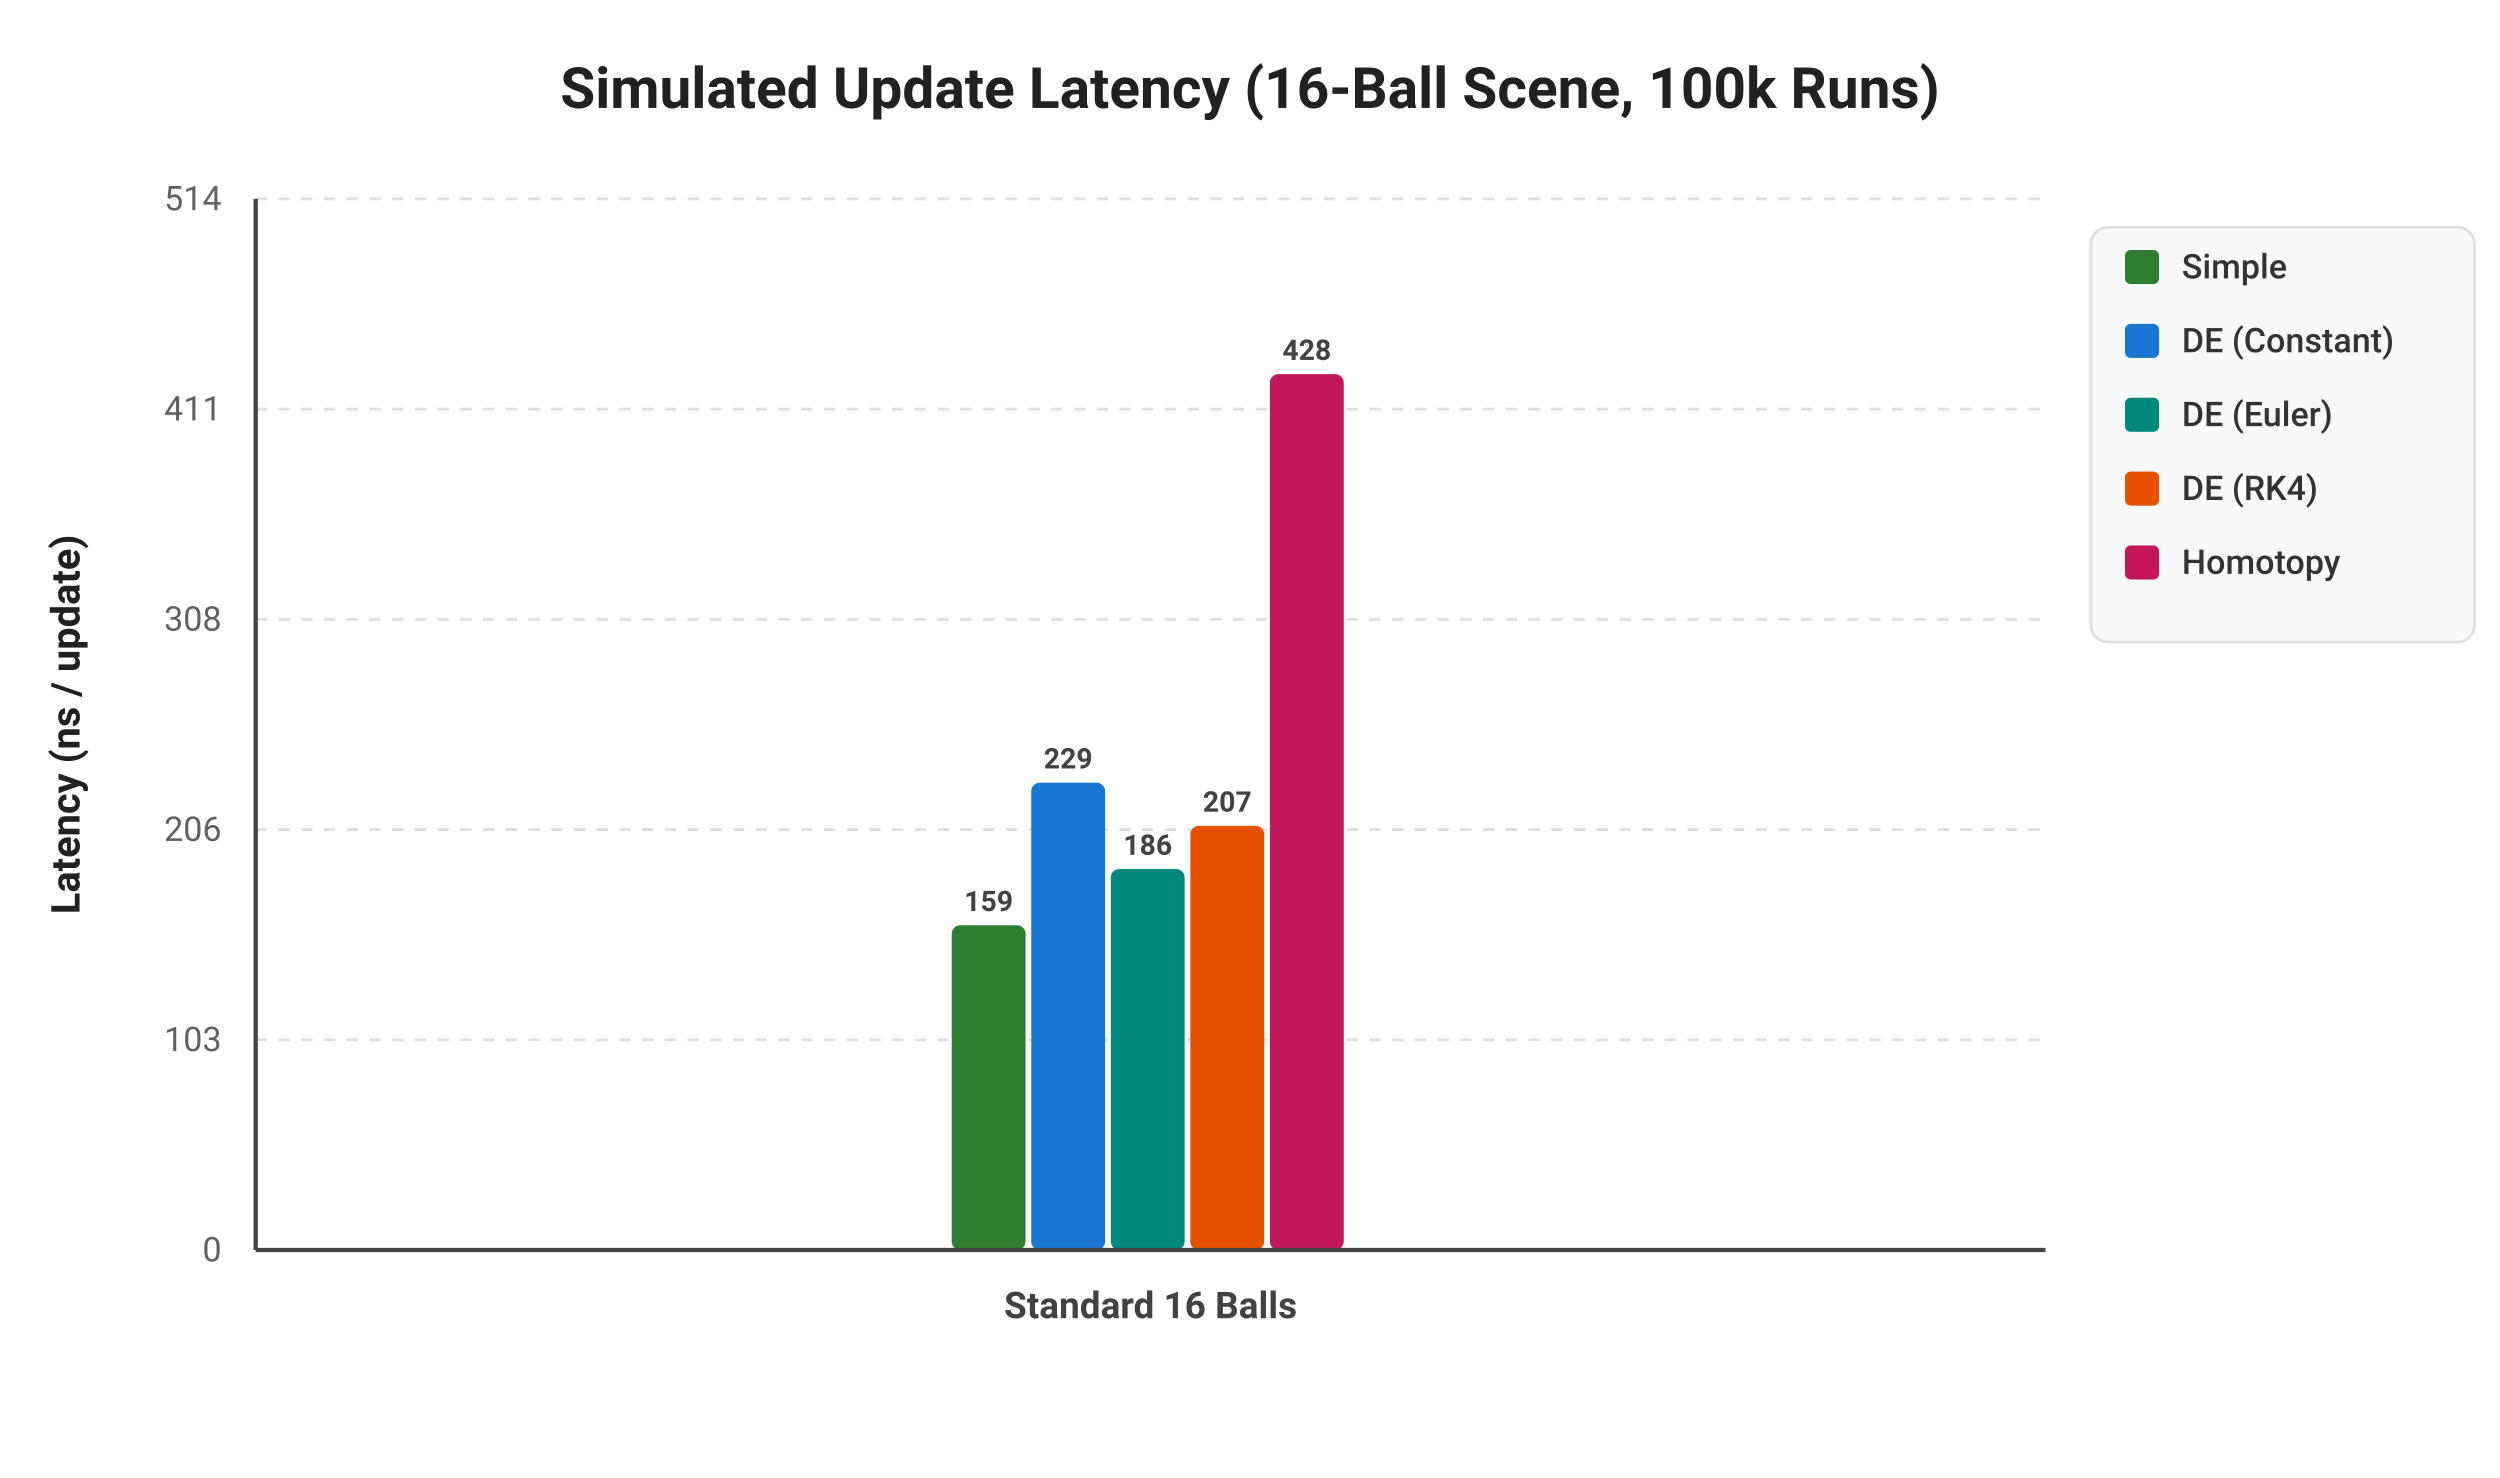
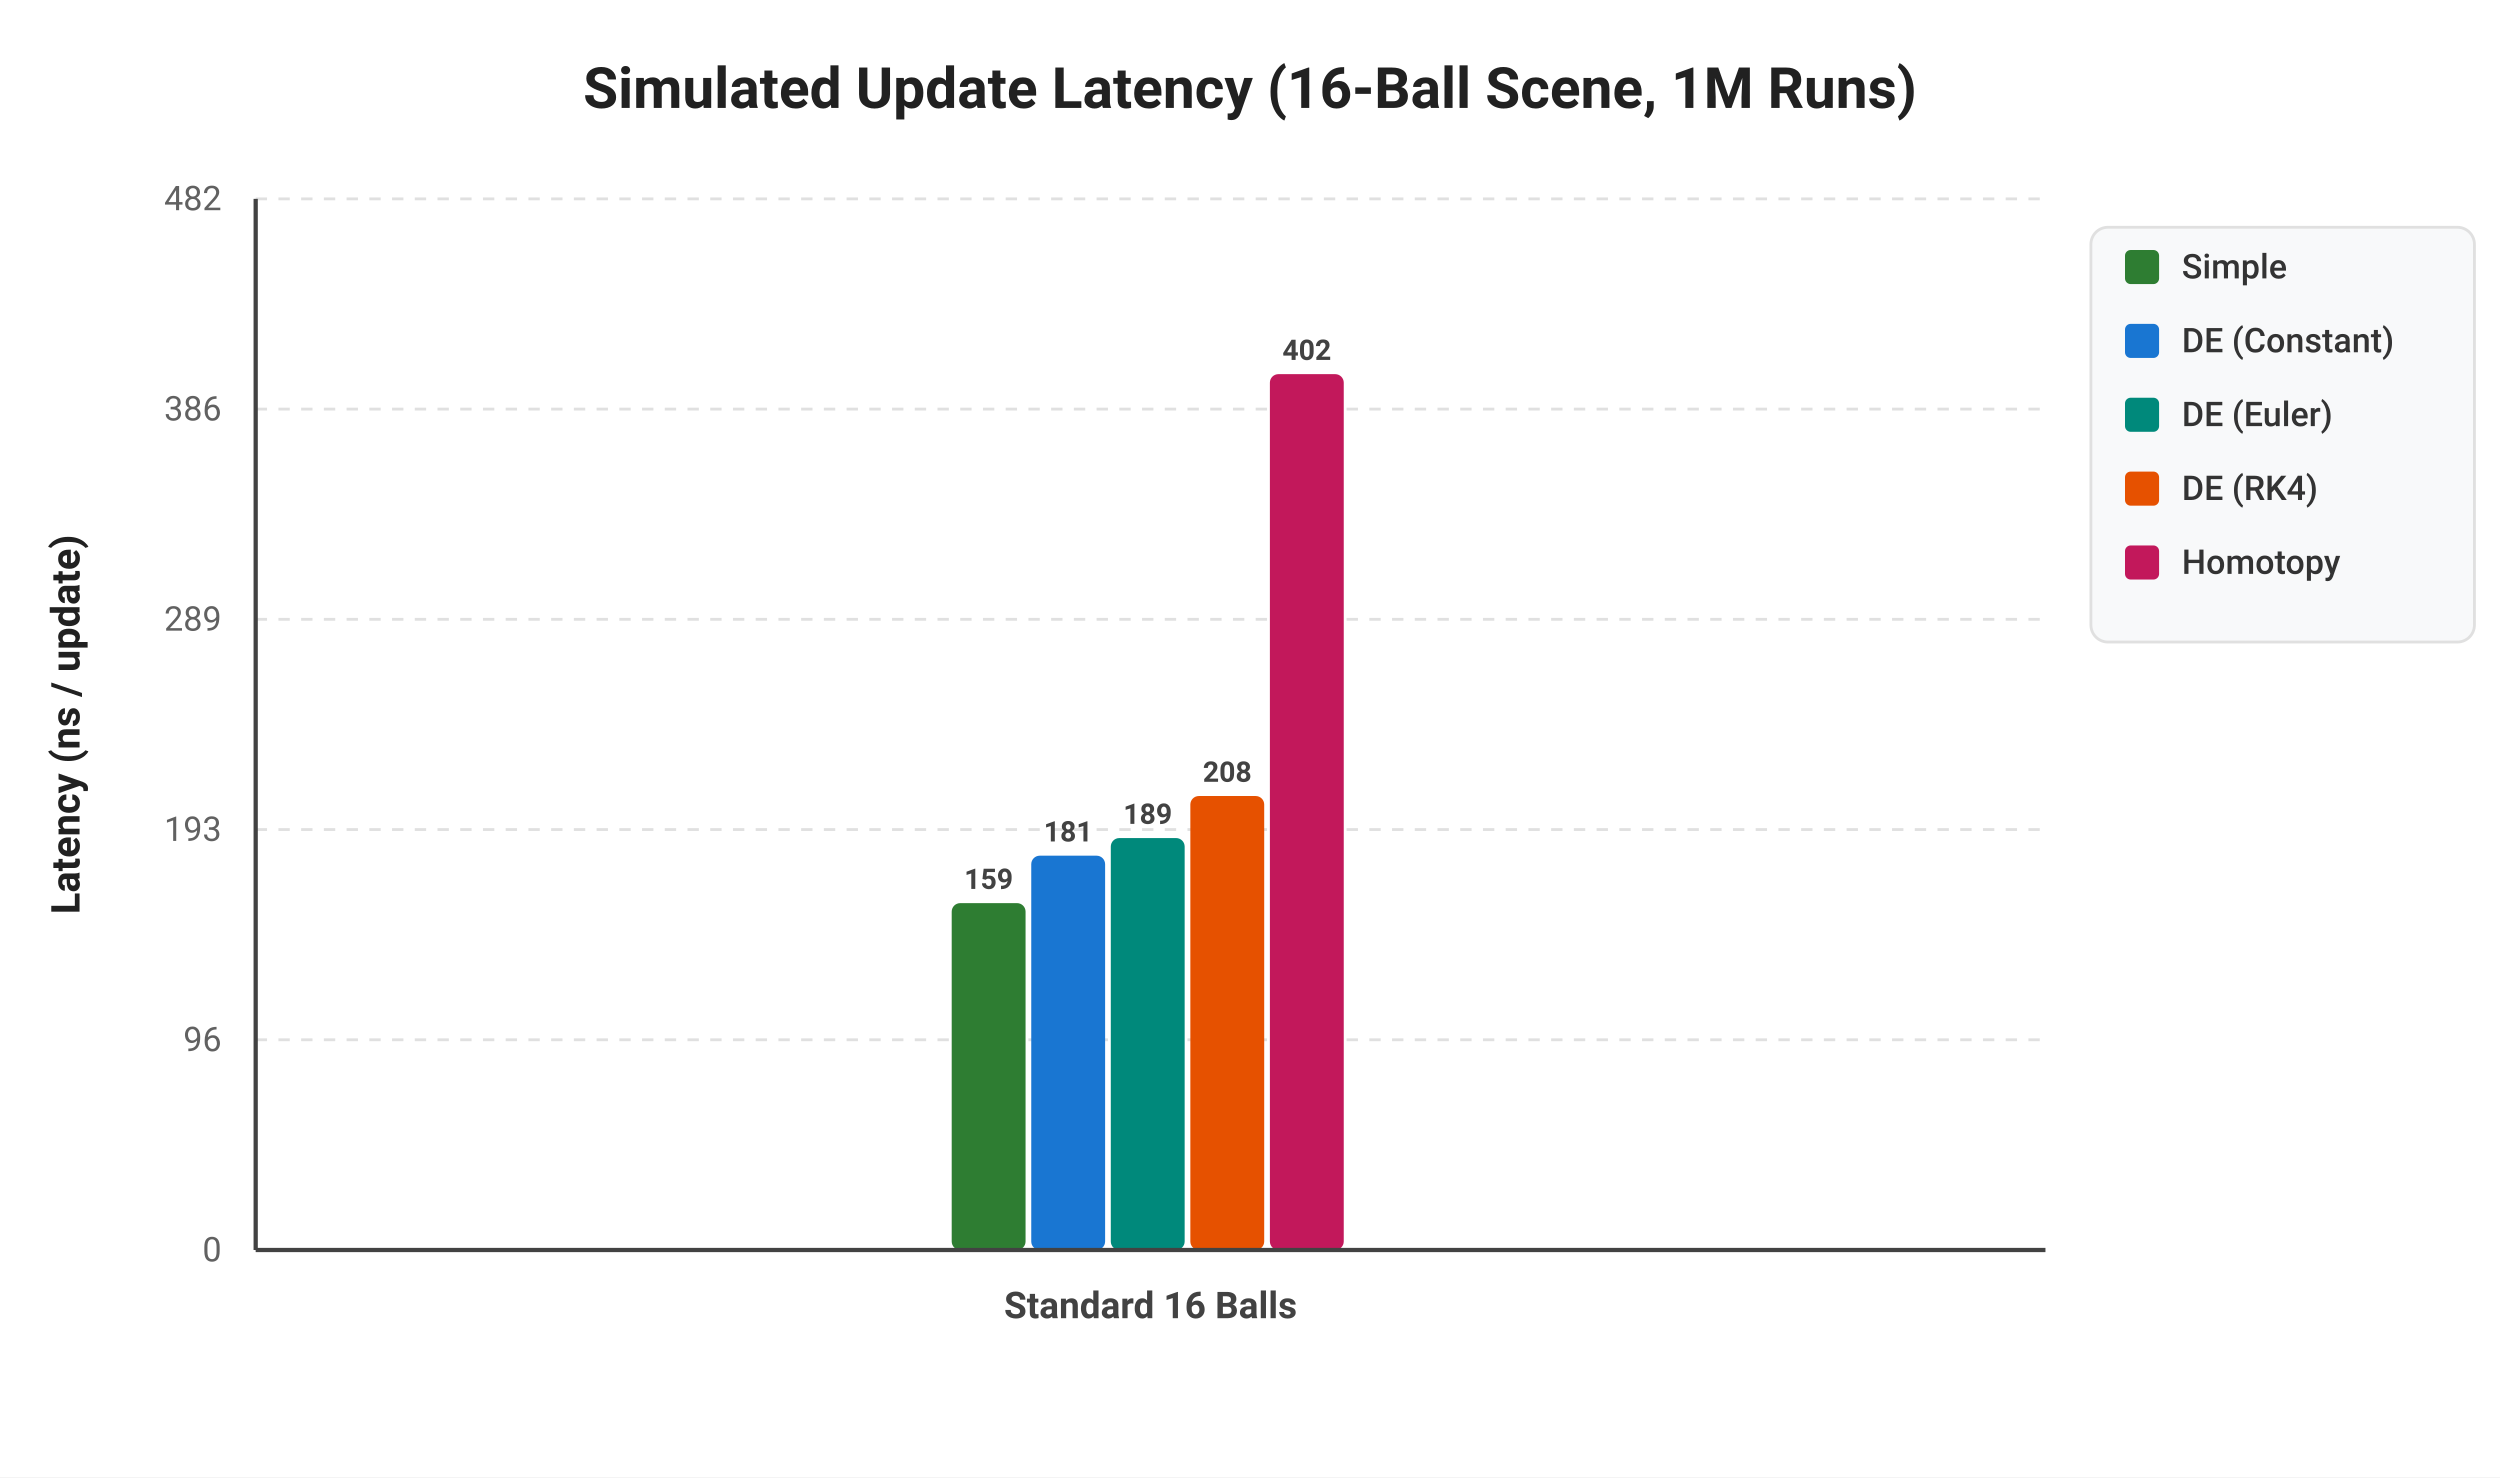
<svg xmlns="http://www.w3.org/2000/svg" width="880" height="520" viewBox="0 0 880 520" font-family="-apple-system, BlinkMacSystemFont, 'Segoe UI', Roboto, Helvetica, Arial, sans-serif">
  <rect width="100%" height="100%" fill="#FFFFFF" />
-   <text x="440.0" y="38" text-anchor="middle" font-size="20" font-weight="bold" fill="#212121">Simulated Update Latency (16-Ball Scene, 100k Runs)</text>
+   <text x="440.0" y="38" text-anchor="middle" font-size="20" font-weight="bold" fill="#212121">Simulated Update Latency (16-Ball Scene, 1M Runs)</text>
  <line x1="90" y1="440.0" x2="720" y2="440.0" stroke="#E0E0E0" stroke-width="1" stroke-dasharray="4,4" />
  <text x="78" y="444.0" text-anchor="end" font-size="12" fill="#616161">0</text>
  <line x1="90" y1="366.0" x2="720" y2="366.0" stroke="#E0E0E0" stroke-width="1" stroke-dasharray="4,4" />
-   <text x="78" y="370.0" text-anchor="end" font-size="12" fill="#616161">103</text>
+   <text x="78" y="370.0" text-anchor="end" font-size="12" fill="#616161">96</text>
  <line x1="90" y1="292.0" x2="720" y2="292.0" stroke="#E0E0E0" stroke-width="1" stroke-dasharray="4,4" />
-   <text x="78" y="296.0" text-anchor="end" font-size="12" fill="#616161">206</text>
+   <text x="78" y="296.0" text-anchor="end" font-size="12" fill="#616161">193</text>
  <line x1="90" y1="218" x2="720" y2="218" stroke="#E0E0E0" stroke-width="1" stroke-dasharray="4,4" />
-   <text x="78" y="222" text-anchor="end" font-size="12" fill="#616161">308</text>
+   <text x="78" y="222" text-anchor="end" font-size="12" fill="#616161">289</text>
  <line x1="90" y1="144.0" x2="720" y2="144.0" stroke="#E0E0E0" stroke-width="1" stroke-dasharray="4,4" />
-   <text x="78" y="148.0" text-anchor="end" font-size="12" fill="#616161">411</text>
+   <text x="78" y="148.0" text-anchor="end" font-size="12" fill="#616161">386</text>
  <line x1="90" y1="70.0" x2="720" y2="70.0" stroke="#E0E0E0" stroke-width="1" stroke-dasharray="4,4" />
-   <text x="78" y="74.0" text-anchor="end" font-size="12" fill="#616161">514</text>
+   <text x="78" y="74.0" text-anchor="end" font-size="12" fill="#616161">482</text>
  <text x="405.0" y="464" text-anchor="middle" font-size="13" font-weight="600" fill="#424242">Standard 16 Balls</text>
-   <rect x="335.0" y="325.7" width="26.0" height="114.3" rx="3" fill="#2E7D32" />
-   <text x="348.0" y="320.7" text-anchor="middle" font-size="10" font-weight="bold" fill="#424242">159</text>
-   <rect x="363.0" y="275.5" width="26.0" height="164.5" rx="3" fill="#1976D2" />
-   <text x="376.0" y="270.5" text-anchor="middle" font-size="10" font-weight="bold" fill="#424242">229</text>
-   <rect x="391.0" y="305.9" width="26.0" height="134.1" rx="3" fill="#00897B" />
-   <text x="404.0" y="300.9" text-anchor="middle" font-size="10" font-weight="bold" fill="#424242">186</text>
-   <rect x="419.0" y="290.7" width="26.0" height="149.3" rx="3" fill="#E65100" />
-   <text x="432.0" y="285.7" text-anchor="middle" font-size="10" font-weight="bold" fill="#424242">207</text>
+   <rect x="335.0" y="317.9" width="26.0" height="122.1" rx="3" fill="#2E7D32" />
+   <text x="348.0" y="312.9" text-anchor="middle" font-size="10" font-weight="bold" fill="#424242">159</text>
+   <rect x="363.0" y="301.2" width="26.0" height="138.8" rx="3" fill="#1976D2" />
+   <text x="376.0" y="296.2" text-anchor="middle" font-size="10" font-weight="bold" fill="#424242">181</text>
+   <rect x="391.0" y="295.0" width="26.0" height="145.0" rx="3" fill="#00897B" />
+   <text x="404.0" y="290.0" text-anchor="middle" font-size="10" font-weight="bold" fill="#424242">189</text>
+   <rect x="419.0" y="280.2" width="26.0" height="159.8" rx="3" fill="#E65100" />
+   <text x="432.0" y="275.2" text-anchor="middle" font-size="10" font-weight="bold" fill="#424242">208</text>
  <rect x="447.0" y="131.7" width="26.0" height="308.3" rx="3" fill="#C2185B" />
-   <text x="460.0" y="126.7" text-anchor="middle" font-size="10" font-weight="bold" fill="#424242">428</text>
+   <text x="460.0" y="126.7" text-anchor="middle" font-size="10" font-weight="bold" fill="#424242">402</text>
  <line x1="90" y1="70" x2="90" y2="440" stroke="#424242" stroke-width="1.5" />
  <line x1="90" y1="440" x2="720" y2="440" stroke="#424242" stroke-width="1.5" />
  <text transform="rotate(-90)" x="-255.0" y="28" text-anchor="middle" font-size="14" font-weight="600" fill="#212121">Latency (ns / update)</text>
  <rect x="736" y="80" width="135" height="146" rx="6" fill="#F8F9FA" stroke="#E0E0E0" stroke-width="1" />
  <rect x="748" y="88" width="12" height="12" rx="2" fill="#2E7D32" />
  <text x="768" y="98" font-size="12" font-weight="500" fill="#333333">Simple</text>
  <rect x="748" y="114" width="12" height="12" rx="2" fill="#1976D2" />
  <text x="768" y="124" font-size="12" font-weight="500" fill="#333333">DE (Constant)</text>
  <rect x="748" y="140" width="12" height="12" rx="2" fill="#00897B" />
  <text x="768" y="150" font-size="12" font-weight="500" fill="#333333">DE (Euler)</text>
  <rect x="748" y="166" width="12" height="12" rx="2" fill="#E65100" />
  <text x="768" y="176" font-size="12" font-weight="500" fill="#333333">DE (RK4)</text>
  <rect x="748" y="192" width="12" height="12" rx="2" fill="#C2185B" />
  <text x="768" y="202" font-size="12" font-weight="500" fill="#333333">Homotopy</text>
</svg>
